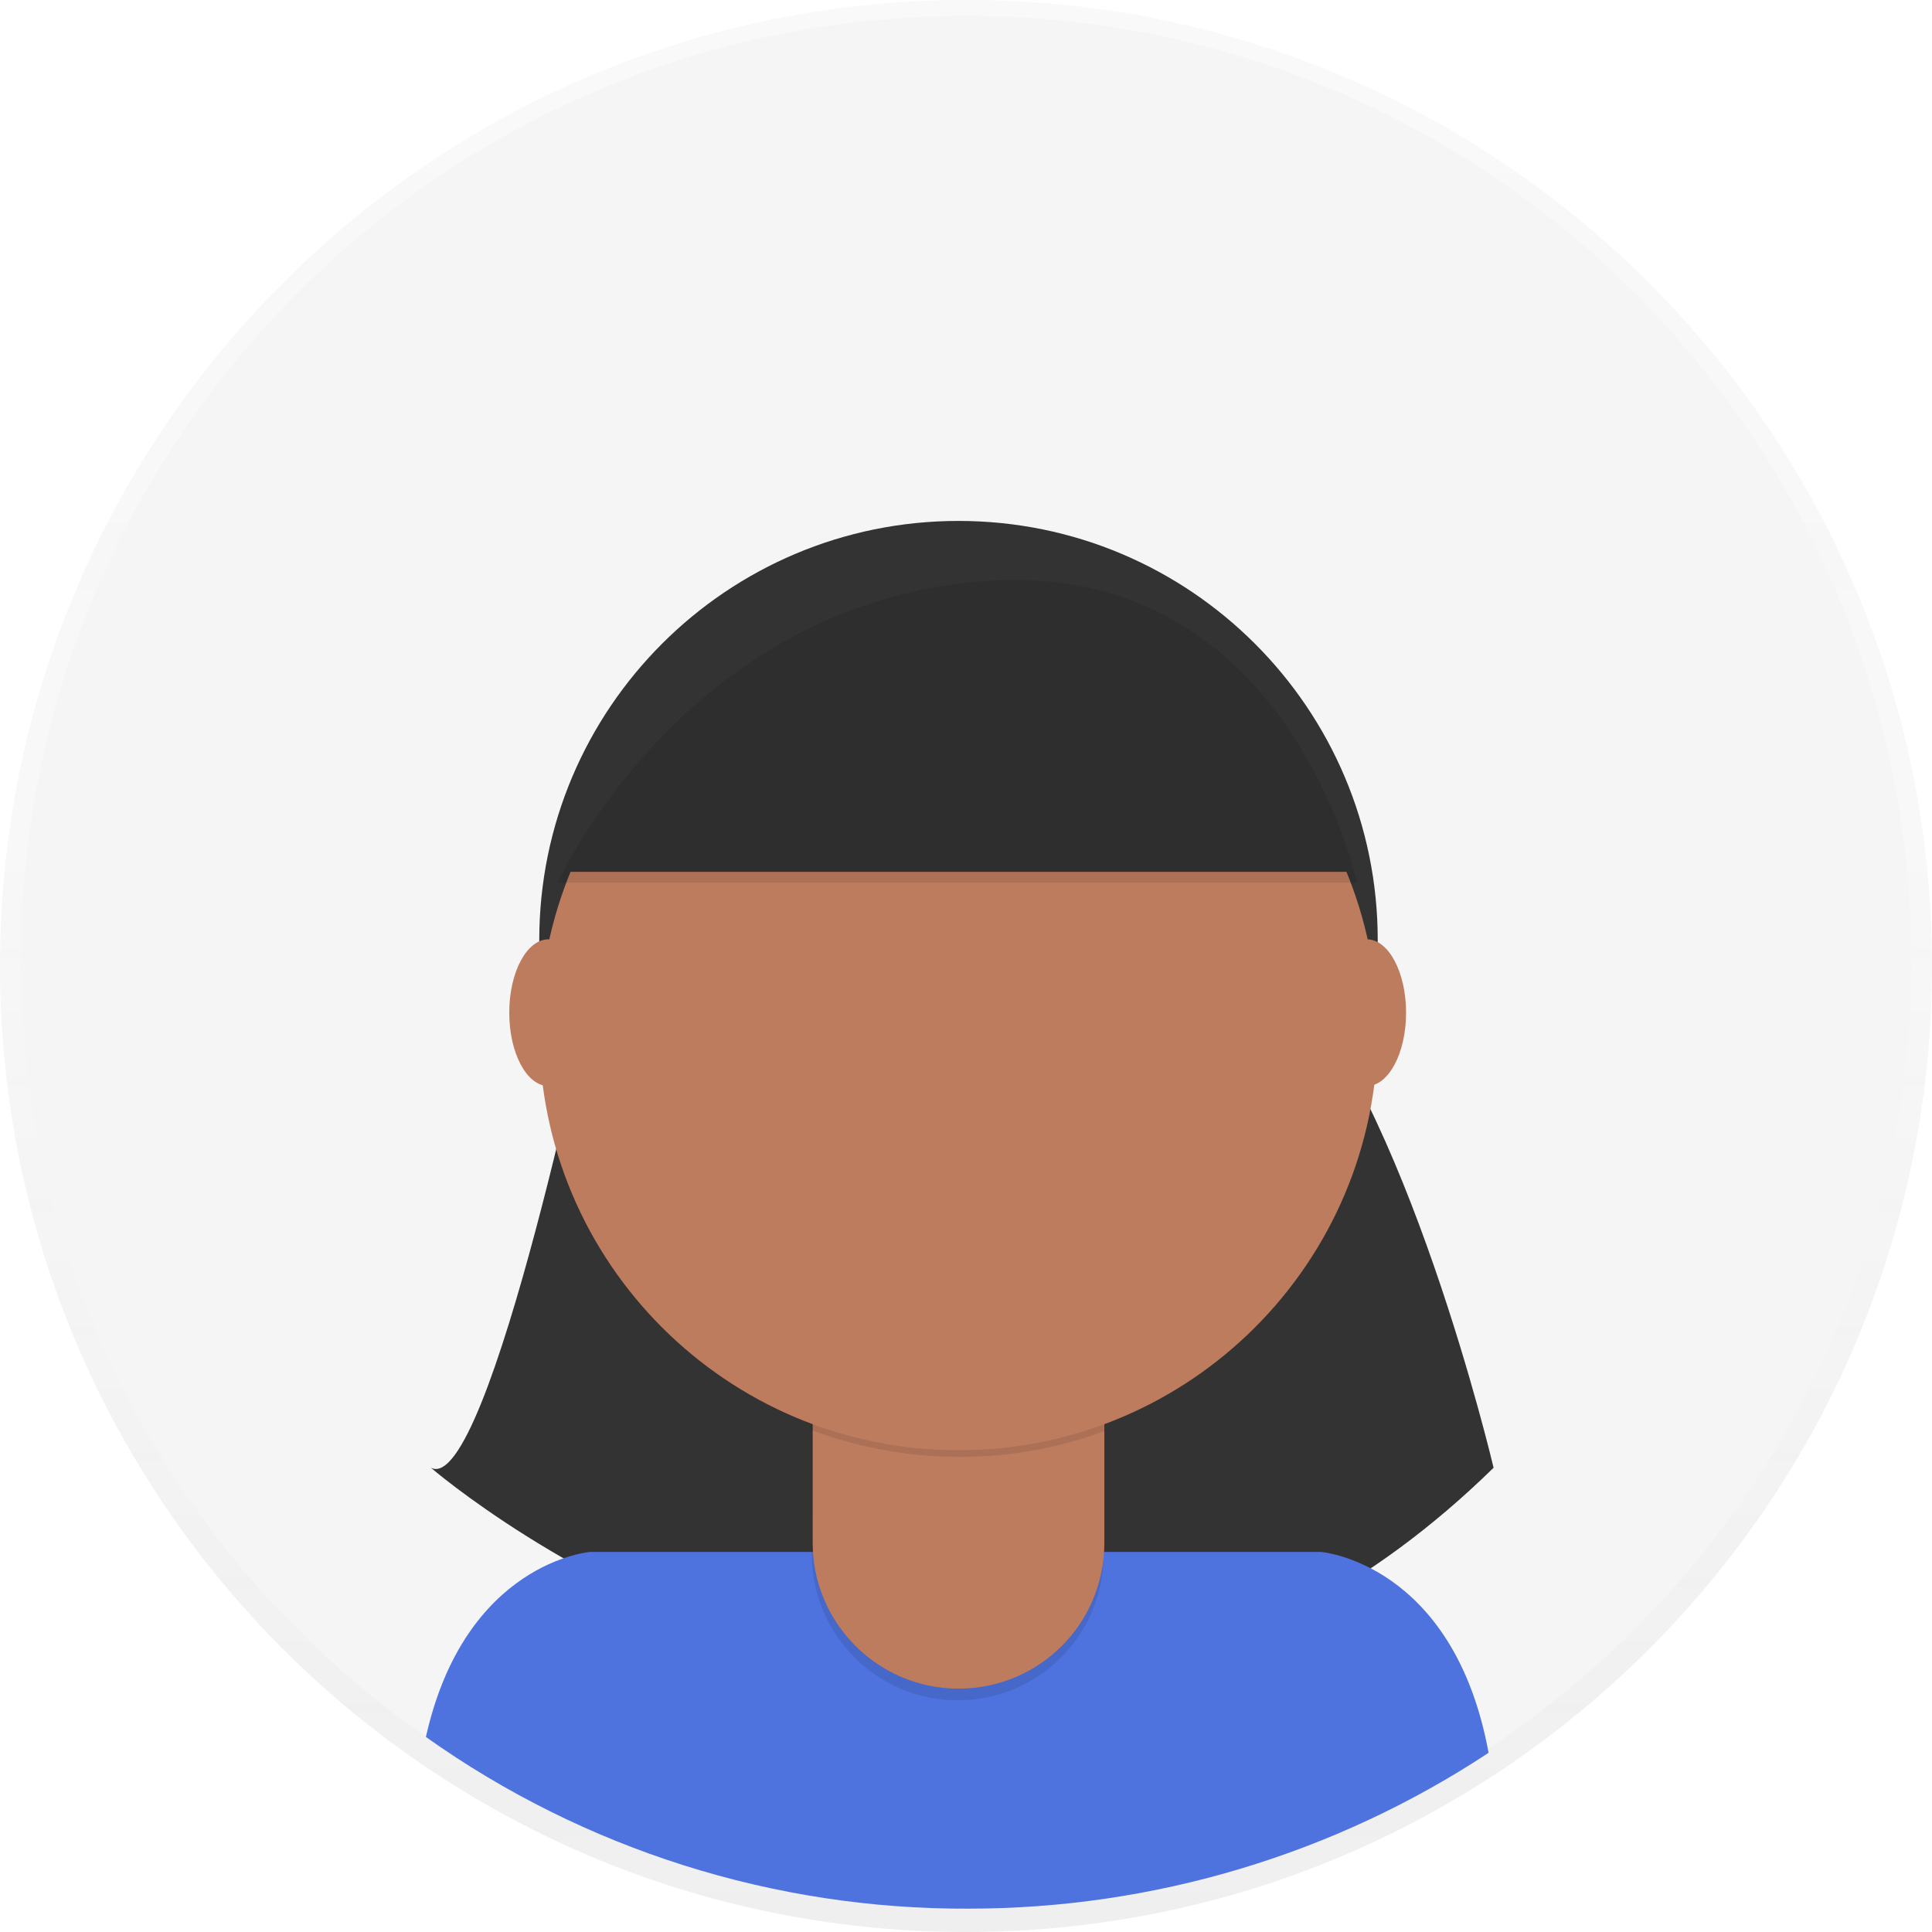
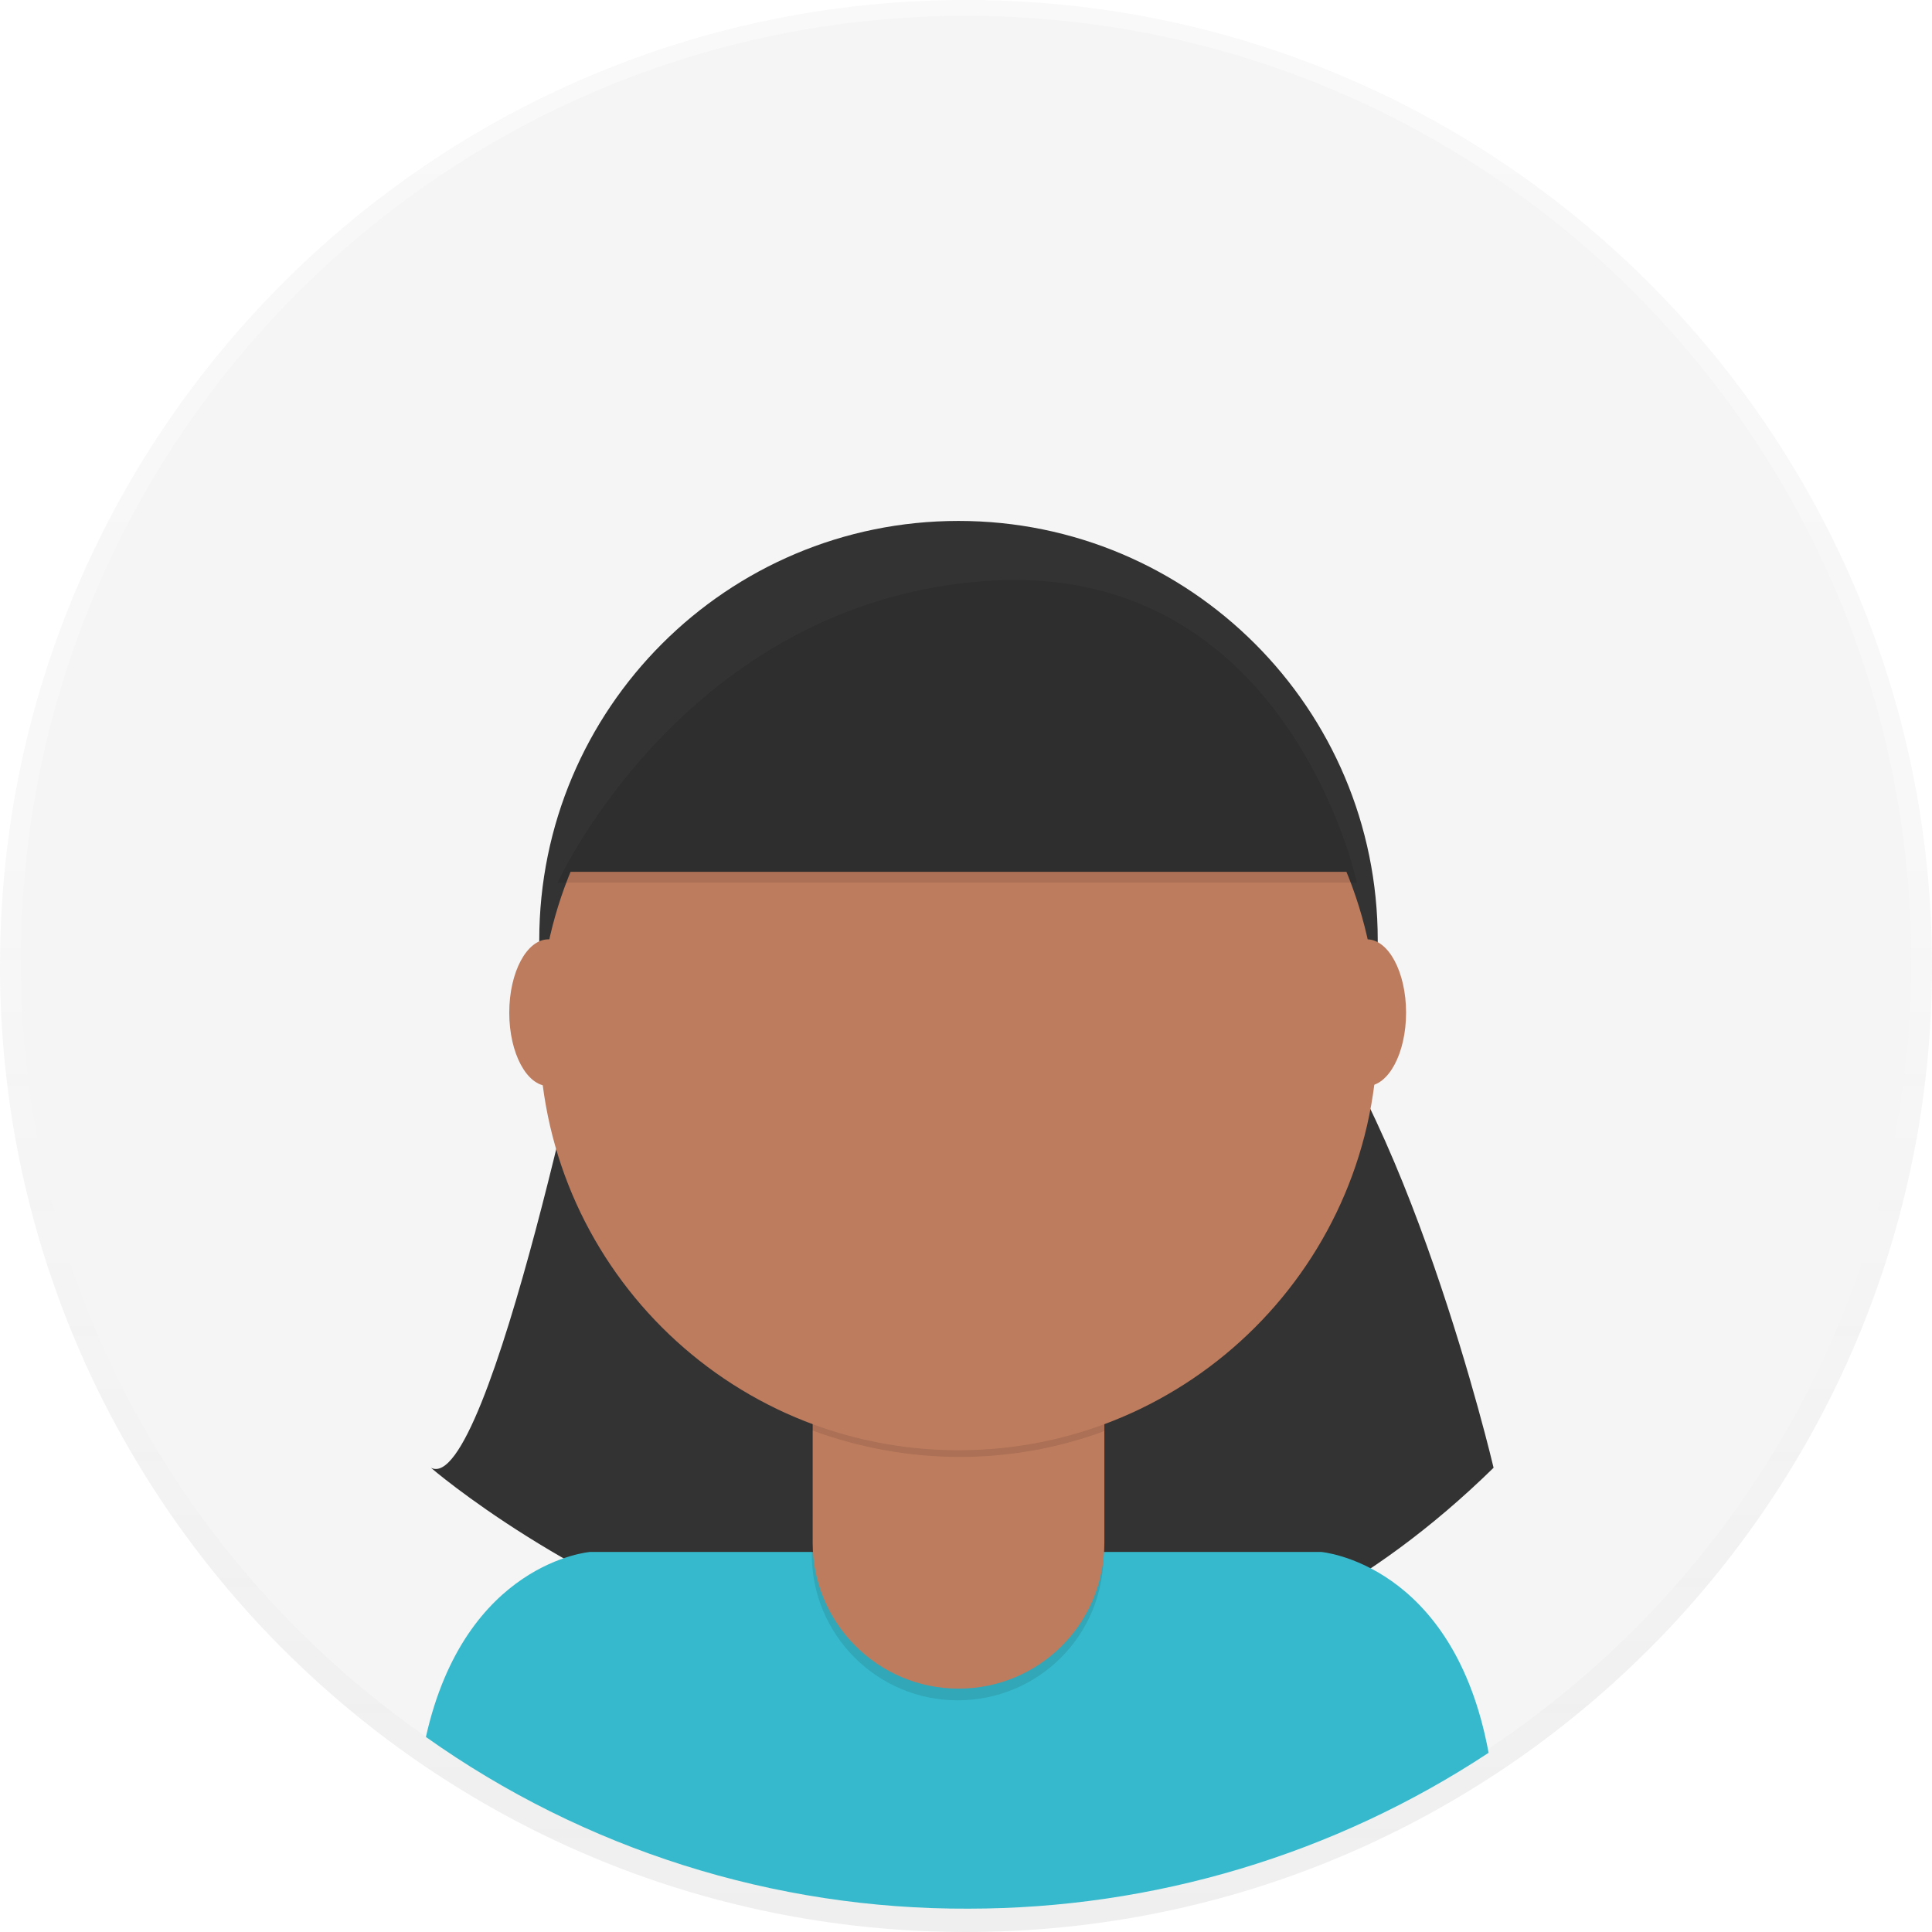
<svg xmlns="http://www.w3.org/2000/svg" version="1.1" id="_x38_8ce59e9-c4b8-4d1d-9d7a-ce0190159aa8" x="0px" y="0px" viewBox="0 0 231.8 231.8" style="enable-background:new 0 0 231.8 231.8;" xml:space="preserve">
  <style type="text/css">
	.st0{opacity:0.5;}
	.st1{fill:url(#SVGID_1_);}
	.st2{fill:#F5F5F5;}
	.st3{fill:#333333;}
- 	.st4{fill:#4E73DF;}
+ 	.st4{fill:#36b9cc;}
	.st5{opacity:0.1;enable-background:new    ;}
	.st6{fill:#BE7C5E;}
</style>
  <g class="st0">
    <linearGradient id="SVGID_1_" gradientUnits="userSpaceOnUse" x1="115.89" y1="525.2" x2="115.89" y2="756.98" gradientTransform="matrix(1 0 0 -1 0 756.98)">
      <stop offset="0" style="stop-color:#808080;stop-opacity:0.25" />
      <stop offset="0.54" style="stop-color:#808080;stop-opacity:0.12" />
      <stop offset="1" style="stop-color:#808080;stop-opacity:0.1" />
    </linearGradient>
    <circle class="st1" cx="115.9" cy="115.9" r="115.9" />
  </g>
  <circle class="st2" cx="115.9" cy="115.3" r="113.4" />
  <path class="st3" d="M71.6,116.3c0,0-12.9,63.4-19.9,59.8c0,0,67.7,58.5,127.5,0c0,0-10.5-44.6-25.7-59.8H71.6z" />
  <path class="st4" d="M116.2,229c22.2,0,43.9-6.5,62.4-18.7c-4.2-22.8-20.1-24.1-20.1-24.1H70.8c0,0-15,1.2-19.7,22.2  C70.1,221.9,92.9,229.1,116.2,229z" />
  <circle class="st3" cx="115" cy="112.8" r="50.3" />
  <path class="st5" d="M97.3,158.4h35.1l0,0v28.1c0,9.7-7.8,17.5-17.5,17.5l0,0c-9.7,0-17.5-7.9-17.5-17.5L97.3,158.4L97.3,158.4z" />
  <path class="st6" d="M100.7,157.1h28.4c1.9,0,3.4,1.5,3.4,3.3v0v24.7c0,9.7-7.8,17.5-17.5,17.5l0,0c-9.7,0-17.5-7.9-17.5-17.5v0  v-24.7C97.4,158.6,98.9,157.1,100.7,157.1z" />
  <path class="st5" d="M97.4,171.6c11.3,4.2,23.8,4.3,35.1,0.1v-4.3H97.4V171.6z" />
  <circle class="st6" cx="115" cy="123.7" r="50.3" />
  <path class="st3" d="M66.9,104.6h95.9c0,0-8.2-38.7-44.4-36.2S66.9,104.6,66.9,104.6z" />
  <ellipse class="st6" cx="65.8" cy="121.5" rx="4.7" ry="8.8" />
  <ellipse class="st6" cx="164" cy="121.5" rx="4.7" ry="8.8" />
  <path class="st5" d="M66.9,105.9h95.9c0,0-8.2-38.7-44.4-36.2S66.9,105.9,66.9,105.9z" />
</svg>
